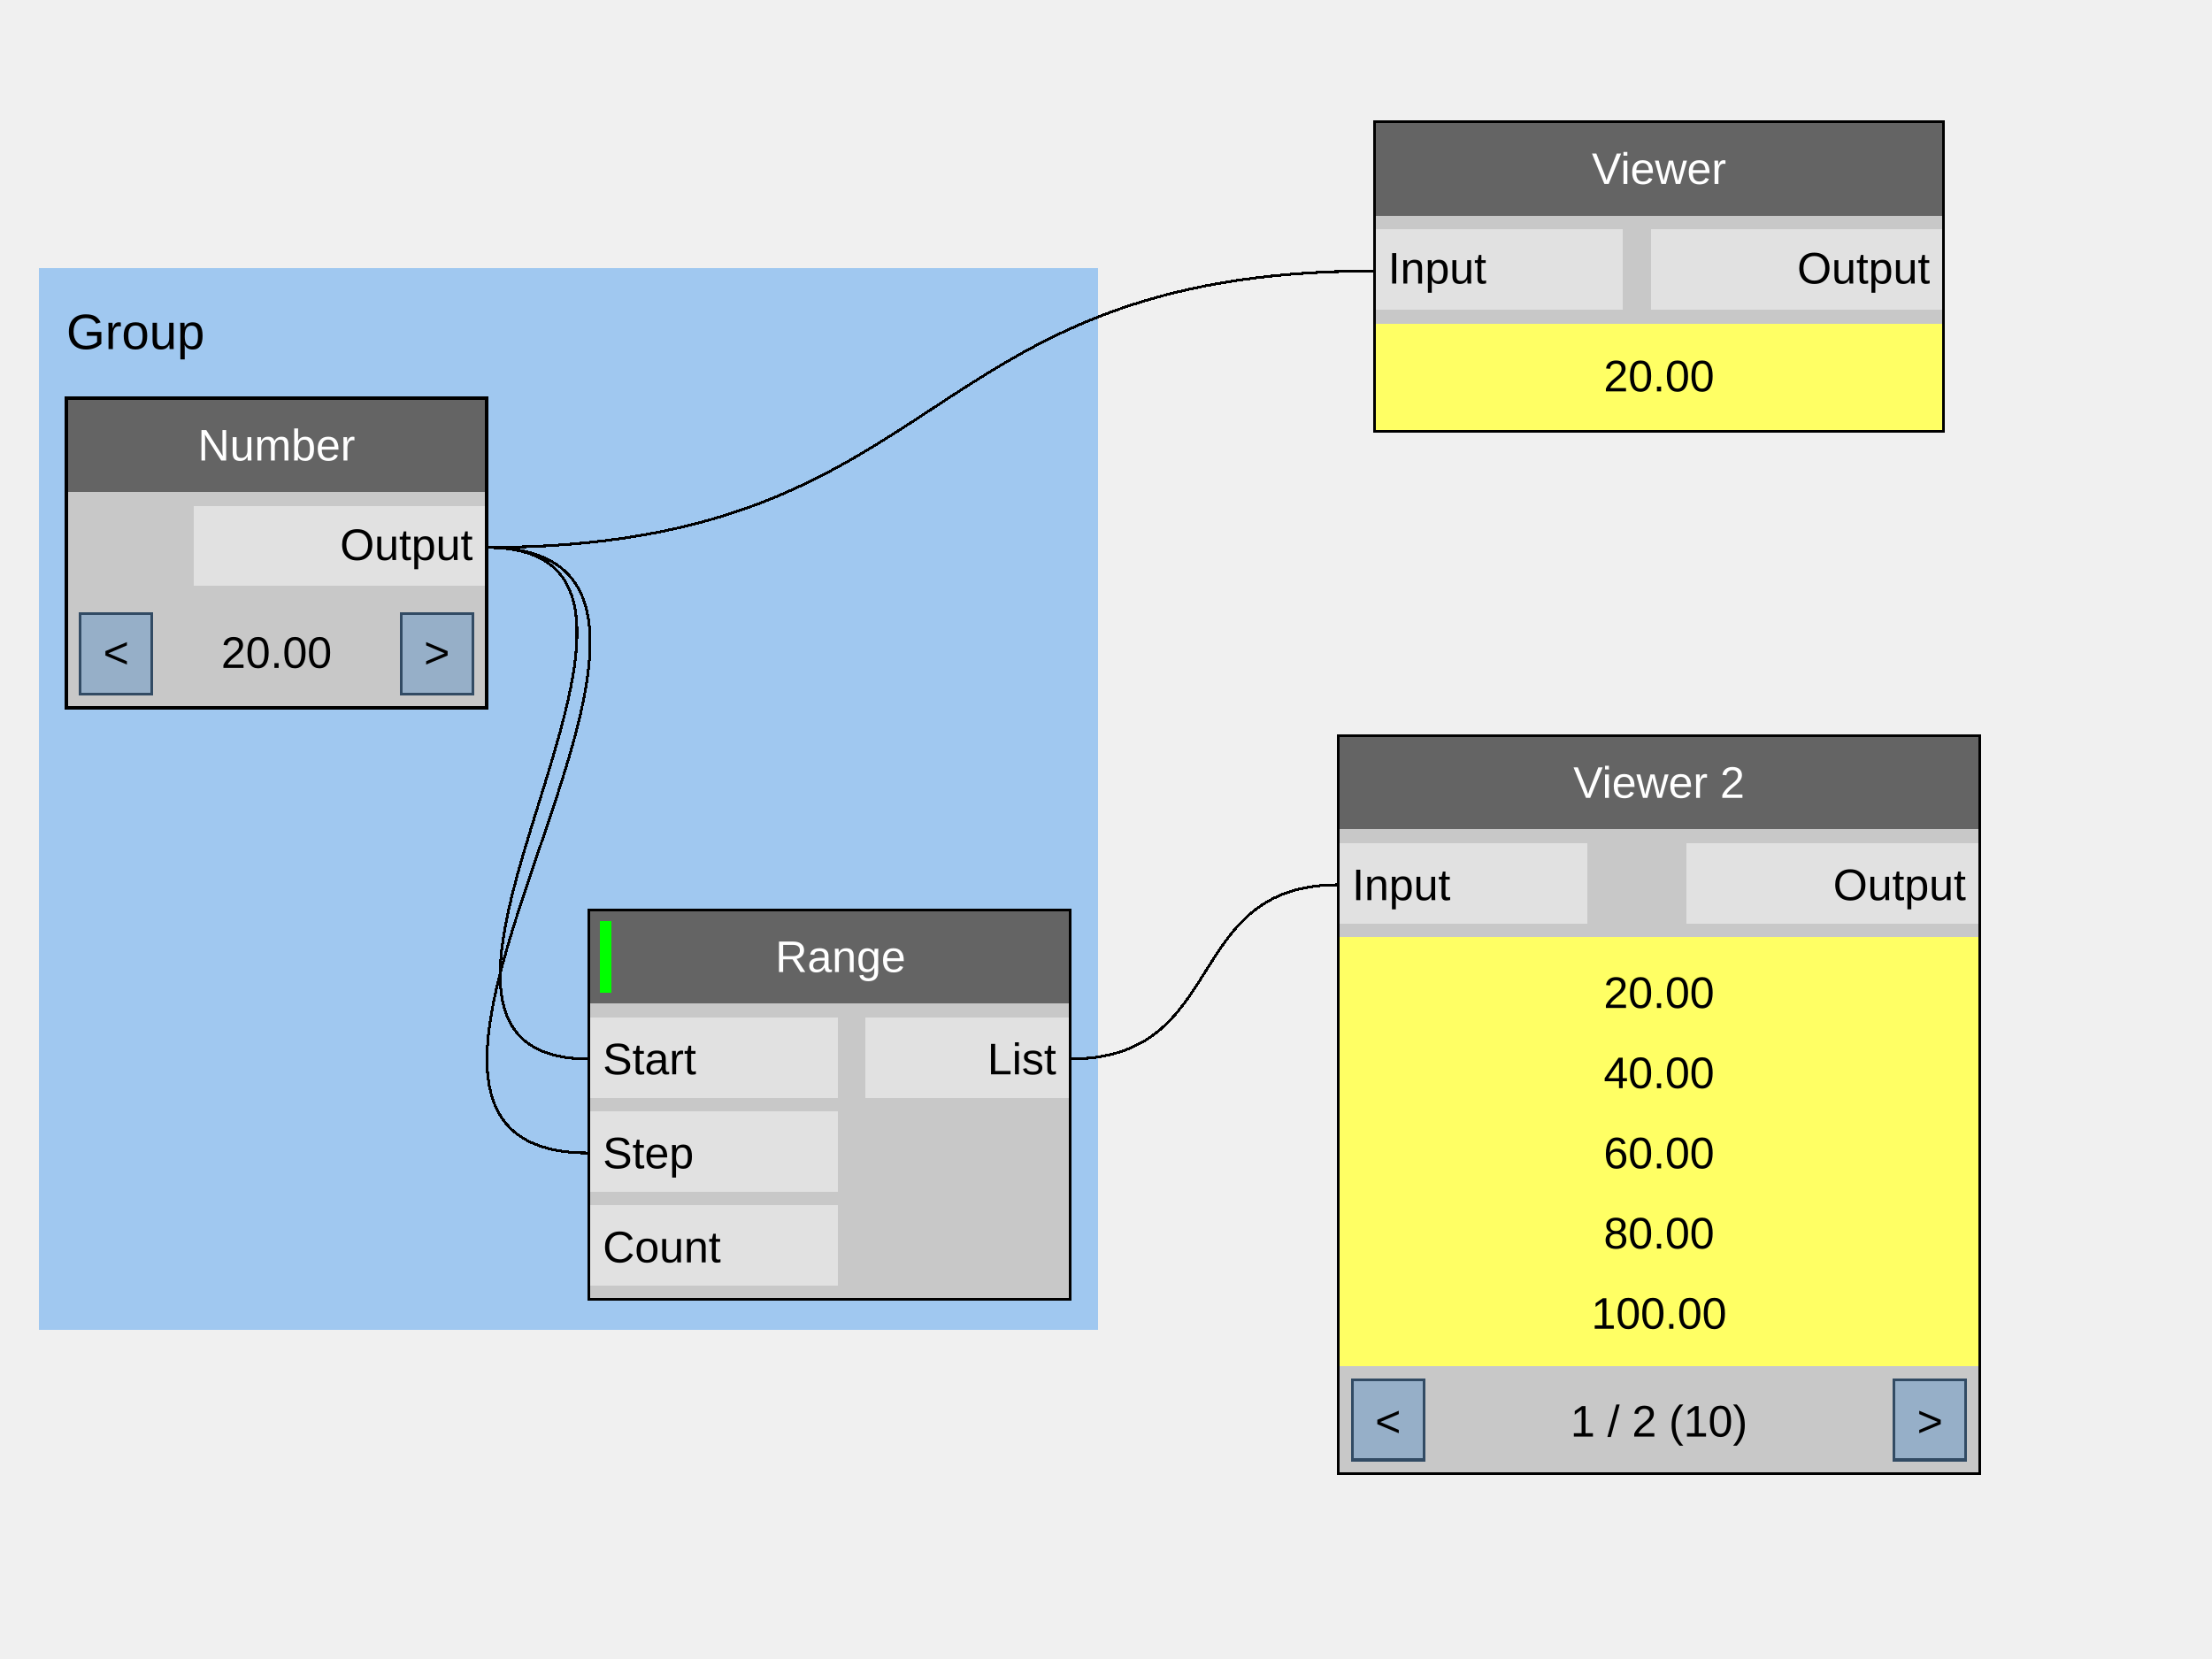
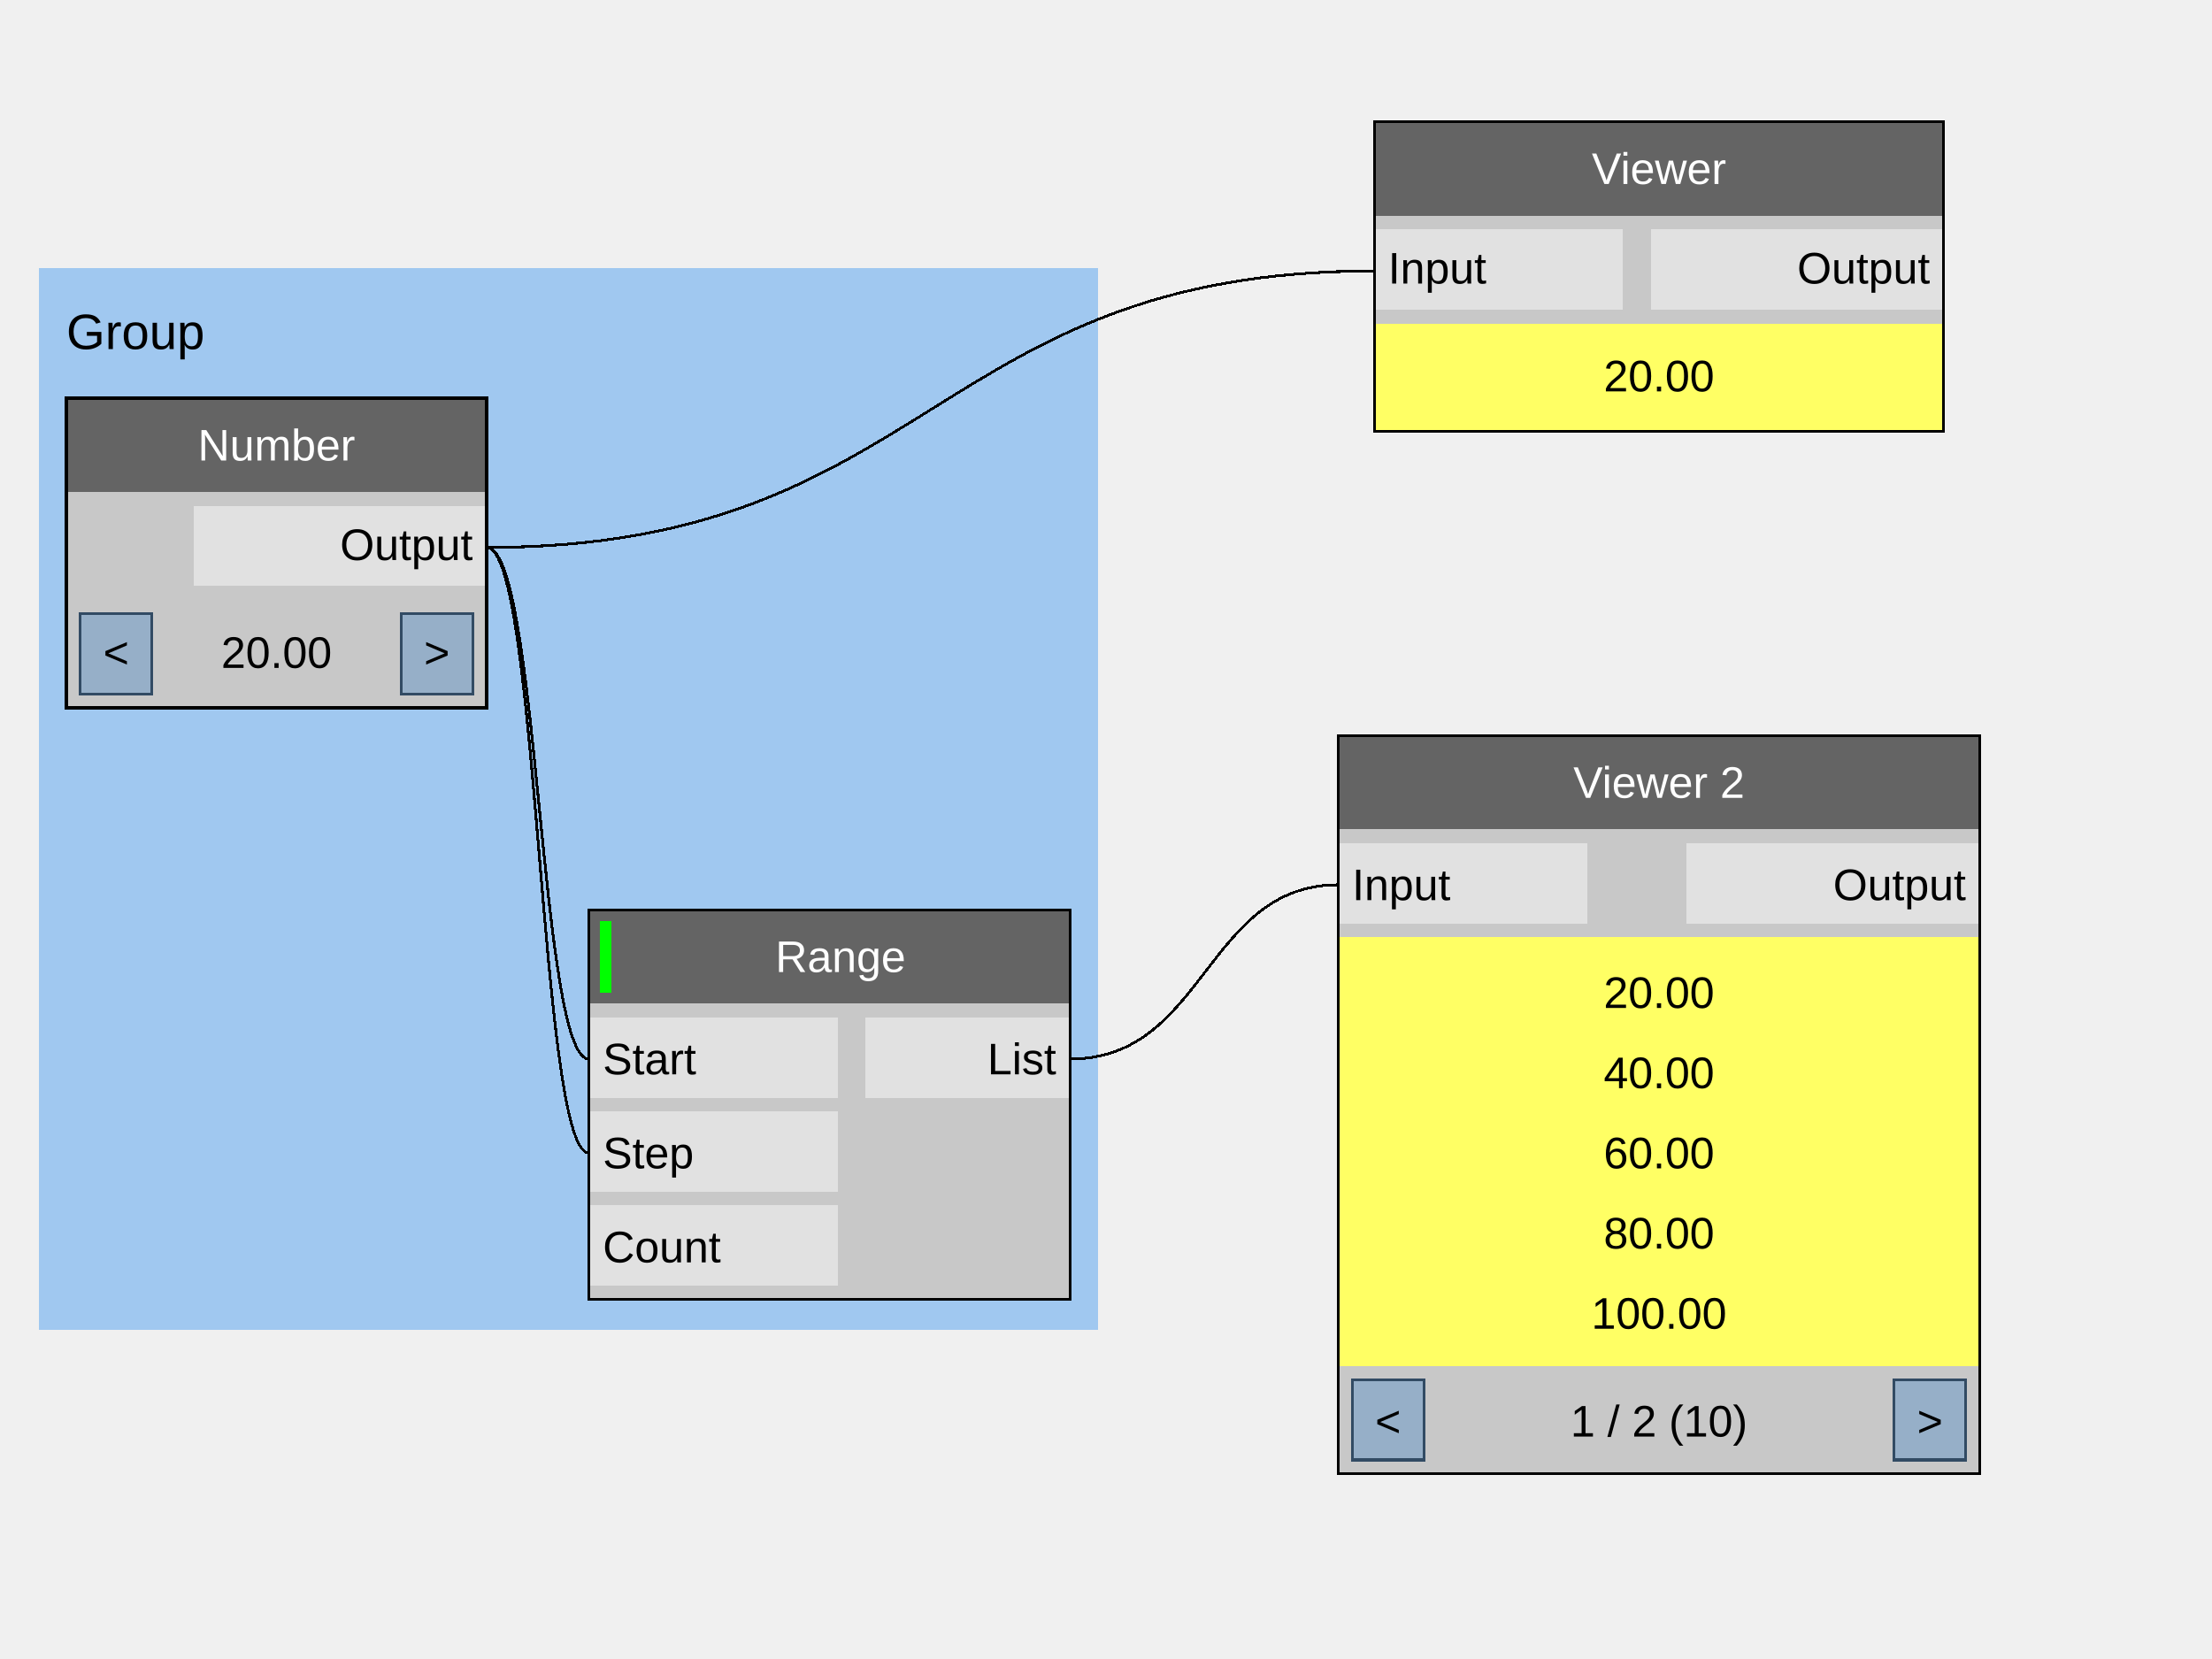
<svg xmlns="http://www.w3.org/2000/svg" version="1.1" width="800" height="600" shape-rendering="crispEdges">
  <rect x="0" y="0" width="800" height="600" style="fill:rgb(240,240,240);" />
  <rect x="14" y="97" width="383" height="384" style="fill:rgb(160,200,240);" />
  <text x="24" y="120" dominant-baseline="central" text-anchor="start" style="fill:rgb(0,0,0);font-family:Arial;font-size:18px;">Group</text>
-   <path d="M176,198 C271,198 119,383 213,383" style="fill:none;stroke-width:1px;stroke:rgb(0,0,0);" />
-   <path d="M176,198 C288,198 102,417 213,417" style="fill:none;stroke-width:1px;stroke:rgb(0,0,0);" />
-   <path d="M176,198 C345,198 329,98 497,98" style="fill:none;stroke-width:1px;stroke:rgb(0,0,0);" />
-   <path d="M387,383 C445,383 427,320 484,320" style="fill:none;stroke-width:1px;stroke:rgb(0,0,0);" />
+   <path d="M176,198 C195,198 195,383 213,383" style="fill:none;stroke-width:1px;stroke:rgb(0,0,0);" />
+   <path d="M176,198 C195,198 195,417 213,417" style="fill:none;stroke-width:1px;stroke:rgb(0,0,0);" />
+   <path d="M176,198 C337,198 337,98 497,98" style="fill:none;stroke-width:1px;stroke:rgb(0,0,0);" />
+   <path d="M387,383 C436,383 436,320 484,320" style="fill:none;stroke-width:1px;stroke:rgb(0,0,0);" />
  <rect x="24" y="144" width="152" height="34" style="fill:rgb(100,100,100);" />
  <text x="100" y="161" dominant-baseline="central" text-anchor="middle" style="fill:rgb(255,255,255);font-family:Arial;font-size:16px;">Number</text>
  <rect x="24" y="178" width="152" height="39" style="fill:rgb(200,200,200);" />
  <rect x="70" y="183" width="106" height="29" style="fill:rgb(225,225,225);" />
  <text x="171" y="197" dominant-baseline="central" text-anchor="end" style="fill:rgb(0,0,0);font-family:Arial;font-size:16px;">Output</text>
  <rect x="24" y="217" width="152" height="39" style="fill:rgb(200,200,200);" />
  <text x="100" y="236" dominant-baseline="central" text-anchor="middle" style="fill:rgb(0,0,0);font-family:Arial;font-size:16px;">20.00</text>
  <rect x="29" y="222" width="26" height="29" style="fill:rgb(150,175,200);" />
  <text x="42" y="236" dominant-baseline="central" text-anchor="middle" style="fill:rgb(0,0,0);font-family:Arial;font-size:16px;">&lt;</text>
  <rect x="29" y="222" width="26" height="29" style="fill:none;stroke-width:1px;stroke:rgb(50,75,100);" />
  <rect x="145" y="222" width="26" height="29" style="fill:rgb(150,175,200);" />
  <text x="158" y="236" dominant-baseline="central" text-anchor="middle" style="fill:rgb(0,0,0);font-family:Arial;font-size:16px;">&gt;</text>
  <rect x="145" y="222" width="26" height="29" style="fill:none;stroke-width:1px;stroke:rgb(50,75,100);" />
  <rect x="24" y="144" width="152" height="112" style="fill:none;stroke-width:1px;stroke:rgb(0,0,0);" />
  <rect x="213" y="329" width="174" height="34" style="fill:rgb(100,100,100);" />
  <text x="304" y="346" dominant-baseline="central" text-anchor="middle" style="fill:rgb(255,255,255);font-family:Arial;font-size:16px;">Range</text>
  <rect x="217" y="333" width="4" height="26" style="fill:rgb(0,255,0);" />
  <rect x="213" y="363" width="174" height="107" style="fill:rgb(200,200,200);" />
  <rect x="213" y="368" width="90" height="29" style="fill:rgb(225,225,225);" />
  <text x="218" y="383" dominant-baseline="central" text-anchor="start" style="fill:rgb(0,0,0);font-family:Arial;font-size:16px;">Start</text>
  <rect x="213" y="402" width="90" height="29" style="fill:rgb(225,225,225);" />
  <text x="218" y="417" dominant-baseline="central" text-anchor="start" style="fill:rgb(0,0,0);font-family:Arial;font-size:16px;">Step</text>
  <rect x="213" y="436" width="90" height="29" style="fill:rgb(225,225,225);" />
  <text x="218" y="451" dominant-baseline="central" text-anchor="start" style="fill:rgb(0,0,0);font-family:Arial;font-size:16px;">Count</text>
  <rect x="313" y="368" width="74" height="29" style="fill:rgb(225,225,225);" />
  <text x="382" y="383" dominant-baseline="central" text-anchor="end" style="fill:rgb(0,0,0);font-family:Arial;font-size:16px;">List</text>
  <rect x="213" y="329" width="174" height="141" style="fill:none;stroke-width:1px;stroke:rgb(0,0,0);" />
  <rect x="497" y="44" width="206" height="34" style="fill:rgb(100,100,100);" />
  <text x="600" y="61" dominant-baseline="central" text-anchor="middle" style="fill:rgb(255,255,255);font-family:Arial;font-size:16px;">Viewer</text>
  <rect x="497" y="78" width="206" height="39" style="fill:rgb(200,200,200);" />
  <rect x="497" y="83" width="90" height="29" style="fill:rgb(225,225,225);" />
  <text x="502" y="97" dominant-baseline="central" text-anchor="start" style="fill:rgb(0,0,0);font-family:Arial;font-size:16px;">Input</text>
  <rect x="597" y="83" width="106" height="29" style="fill:rgb(225,225,225);" />
  <text x="698" y="97" dominant-baseline="central" text-anchor="end" style="fill:rgb(0,0,0);font-family:Arial;font-size:16px;">Output</text>
  <rect x="497" y="117" width="206" height="39" style="fill:rgb(255,255,100);" />
  <text x="600" y="136" dominant-baseline="central" text-anchor="middle" style="fill:rgb(0,0,0);font-family:Arial;font-size:16px;">20.00</text>
  <rect x="497" y="44" width="206" height="112" style="fill:none;stroke-width:1px;stroke:rgb(0,0,0);" />
  <rect x="484" y="266" width="232" height="34" style="fill:rgb(100,100,100);" />
  <text x="600" y="283" dominant-baseline="central" text-anchor="middle" style="fill:rgb(255,255,255);font-family:Arial;font-size:16px;">Viewer 2</text>
  <rect x="484" y="300" width="232" height="39" style="fill:rgb(200,200,200);" />
  <rect x="484" y="305" width="90" height="29" style="fill:rgb(225,225,225);" />
  <text x="489" y="320" dominant-baseline="central" text-anchor="start" style="fill:rgb(0,0,0);font-family:Arial;font-size:16px;">Input</text>
  <rect x="610" y="305" width="106" height="29" style="fill:rgb(225,225,225);" />
  <text x="711" y="320" dominant-baseline="central" text-anchor="end" style="fill:rgb(0,0,0);font-family:Arial;font-size:16px;">Output</text>
  <rect x="484" y="339" width="232" height="155" style="fill:rgb(255,255,100);" />
  <text x="600" y="359" dominant-baseline="central" text-anchor="middle" style="fill:rgb(0,0,0);font-family:Arial;font-size:16px;">20.00</text>
  <text x="600" y="388" dominant-baseline="central" text-anchor="middle" style="fill:rgb(0,0,0);font-family:Arial;font-size:16px;">40.00</text>
  <text x="600" y="417" dominant-baseline="central" text-anchor="middle" style="fill:rgb(0,0,0);font-family:Arial;font-size:16px;">60.00</text>
  <text x="600" y="446" dominant-baseline="central" text-anchor="middle" style="fill:rgb(0,0,0);font-family:Arial;font-size:16px;">80.00</text>
  <text x="600" y="475" dominant-baseline="central" text-anchor="middle" style="fill:rgb(0,0,0);font-family:Arial;font-size:16px;">100.00</text>
  <rect x="484" y="494" width="232" height="39" style="fill:rgb(200,200,200);" />
  <text x="600" y="514" dominant-baseline="central" text-anchor="middle" style="fill:rgb(0,0,0);font-family:Arial;font-size:16px;">1 / 2 (10)</text>
  <rect x="489" y="499" width="26" height="29" style="fill:rgb(150,175,200);" />
  <text x="502" y="514" dominant-baseline="central" text-anchor="middle" style="fill:rgb(0,0,0);font-family:Arial;font-size:16px;">&lt;</text>
  <rect x="489" y="499" width="26" height="29" style="fill:none;stroke-width:1px;stroke:rgb(50,75,100);" />
  <rect x="685" y="499" width="26" height="29" style="fill:rgb(150,175,200);" />
  <text x="698" y="514" dominant-baseline="central" text-anchor="middle" style="fill:rgb(0,0,0);font-family:Arial;font-size:16px;">&gt;</text>
  <rect x="685" y="499" width="26" height="29" style="fill:none;stroke-width:1px;stroke:rgb(50,75,100);" />
  <rect x="484" y="266" width="232" height="267" style="fill:none;stroke-width:1px;stroke:rgb(0,0,0);" />
</svg>
